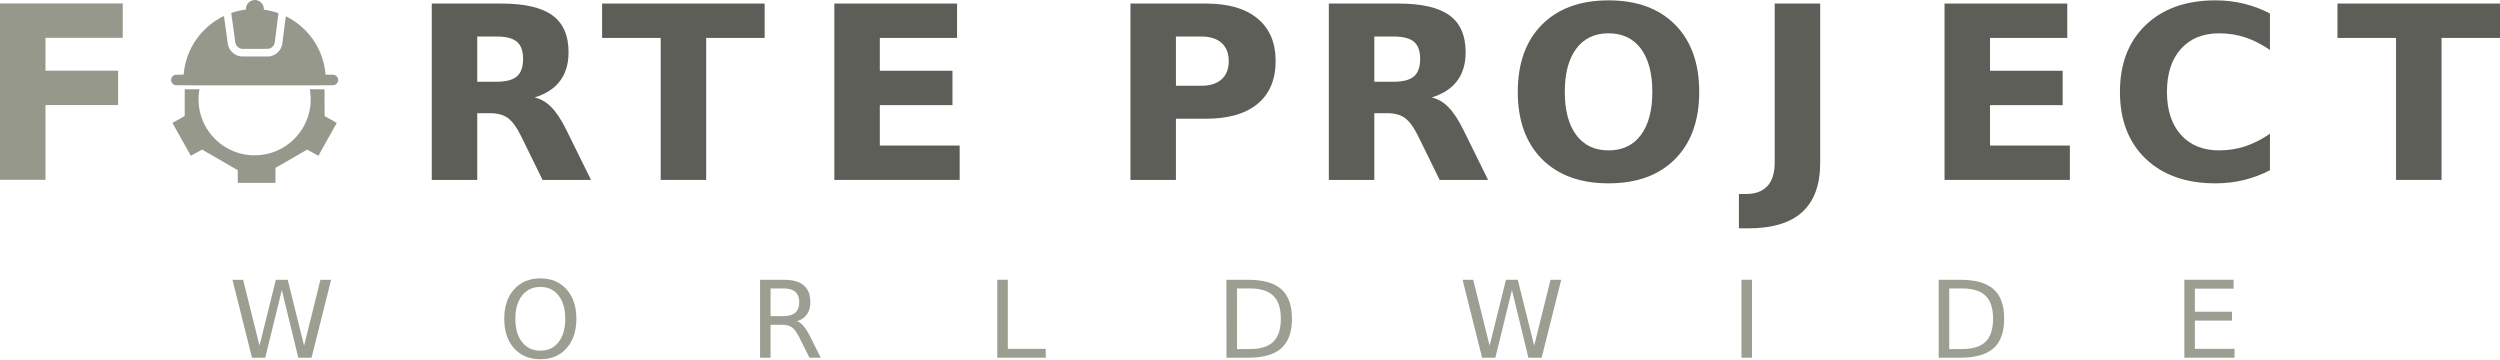
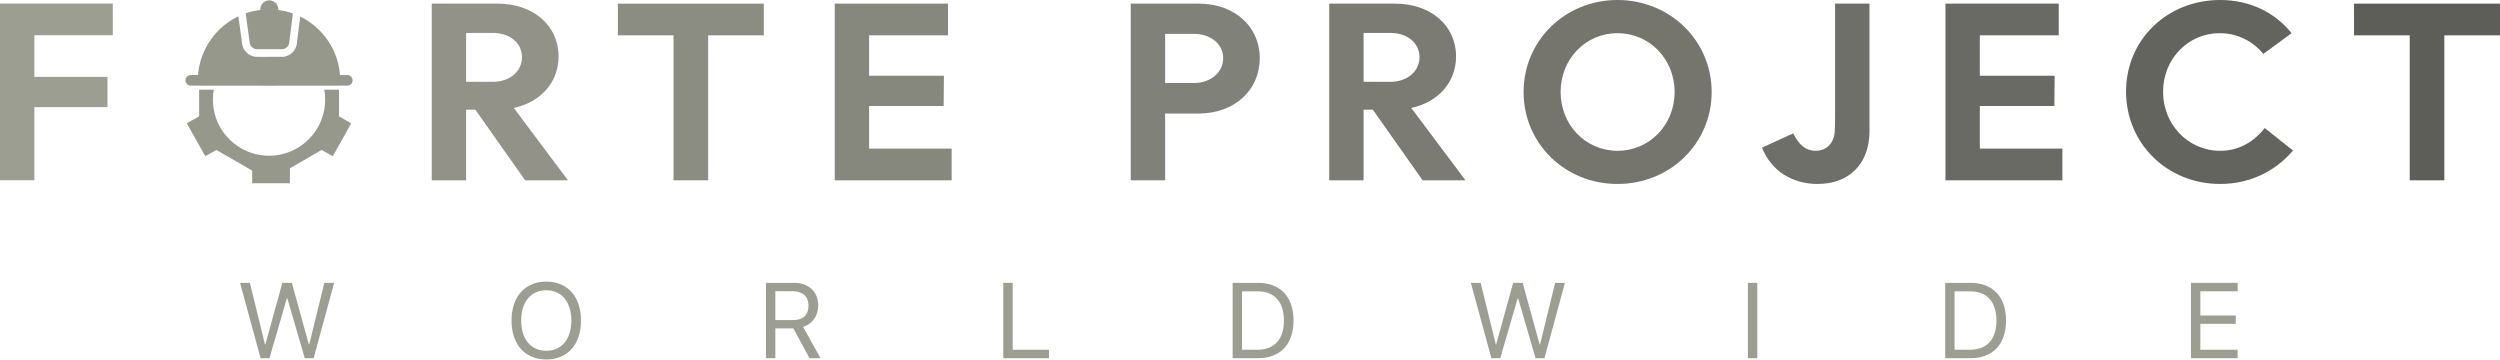
- <svg xmlns="http://www.w3.org/2000/svg" version="1.1" id="svg148" width="1028.292" height="147.754" viewBox="0 0 1028.292 147.754">
+ <svg xmlns="http://www.w3.org/2000/svg" version="1.1" id="svg148" width="592.176" height="85.144" viewBox="0 0 592.176 85.144">
  <defs id="defs152">
-     <clipPath clipPathUnits="userSpaceOnUse" id="clipPath304">
-       <path d="M 0,1080 H 1413.021 V 0 H 0 Z" id="path302" />
+     <clipPath clipPathUnits="userSpaceOnUse" id="clipPath258">
+       <path d="M 0,576 H 768 V 0 H 0 Z" id="path256" />
+     </clipPath>
+     <clipPath clipPathUnits="userSpaceOnUse" id="clipPath318">
+       <path d="M 0,576 H 768 V 0 H 0 Z" id="path316" />
    </clipPath>
  </defs>
-   <g id="g272" transform="matrix(1.333333,0,0,-1.333333,-422.4434,804.0878)">
-     <g id="g11652">
-       <g id="g6220">
-         <g aria-label="RTE PROJECT" transform="matrix(1,0,0,-1,443.1758,547.564)" id="text296" style="font-weight:600;font-size:74.632px;font-family:'Oceanwide QLt';-inkscape-font-specification:Oceanwide-Semibold;fill:#5e5e59">
-           <path id="path11734" d="M 6.851 -54.406 L 6.851 -0 L 20.881 -0 L 20.881 -20.589 L 24.854 -20.589 C 27.137 -20.589 28.958 -20.091 30.319 -19.095 C 31.704 -18.099 33.064 -16.24 34.4 -13.519 L 41.033 -0 L 55.974 -0 L 48.357 -15.452 C 46.802 -18.586 45.26 -20.917 43.729 -22.448 C 42.223 -24.003 40.51 -24.999 38.591 -25.436 C 42.089 -26.529 44.701 -28.23 46.426 -30.538 C 48.175 -32.846 49.05 -35.797 49.05 -39.393 C 49.05 -44.592 47.374 -48.395 44.021 -50.8 C 40.693 -53.205 35.445 -54.406 28.278 -54.406 L 6.851 -54.406 z M 20.881 -44.24 L 26.784 -44.24 C 29.724 -44.24 31.826 -43.705 33.089 -42.636 C 34.376 -41.567 35.02 -39.794 35.02 -37.316 C 35.02 -34.814 34.376 -33.016 33.089 -31.922 C 31.826 -30.829 29.724 -30.283 26.784 -30.283 L 20.881 -30.283 L 20.881 -44.24 z " />
-           <path id="path11731" d="M 59.397 -54.406 L 59.397 -43.802 L 77.474 -43.802 L 77.474 -0 L 91.502 -0 L 91.502 -43.802 L 109.542 -43.802 L 109.542 -54.406 L 59.397 -54.406 z " />
-           <path id="path11728" d="M 131.039 -54.406 L 131.039 -0 L 169.703 -0 L 169.703 -10.604 L 145.069 -10.604 L 145.069 -23.067 L 167.479 -23.067 L 167.479 -33.671 L 145.069 -33.671 L 145.069 -43.802 L 168.9 -43.802 L 168.9 -54.406 L 131.039 -54.406 z " />
-           <path id="path11725" d="M 222.388 -54.406 L 222.388 -0 L 236.418 -0 L 236.418 -18.876 L 245.674 -18.876 C 252.598 -18.876 257.906 -20.408 261.599 -23.469 C 265.316 -26.554 267.174 -30.95 267.174 -36.66 C 267.174 -42.344 265.316 -46.718 261.599 -49.779 C 257.906 -52.864 252.598 -54.406 245.674 -54.406 L 222.388 -54.406 z M 236.418 -44.24 L 244.18 -44.24 C 246.901 -44.24 249.001 -43.583 250.483 -42.271 C 251.965 -40.96 252.707 -39.089 252.707 -36.66 C 252.707 -34.23 251.965 -32.347 250.483 -31.011 C 249.001 -29.699 246.901 -29.044 244.18 -29.044 L 236.418 -29.044 L 236.418 -44.24 z " />
-           <path id="path11722" d="M 283.586 -54.406 L 283.586 -0 L 297.616 -0 L 297.616 -20.589 L 301.587 -20.589 C 303.871 -20.589 305.694 -20.091 307.054 -19.095 C 308.439 -18.099 309.799 -16.24 311.135 -13.519 L 317.768 -0 L 332.708 -0 L 325.092 -15.452 C 323.537 -18.586 321.995 -20.917 320.465 -22.448 C 318.959 -24.003 317.245 -24.999 315.326 -25.436 C 318.825 -26.529 321.437 -28.23 323.162 -30.538 C 324.911 -32.846 325.785 -35.797 325.785 -39.393 C 325.785 -44.592 324.109 -48.395 320.756 -50.8 C 317.428 -53.205 312.18 -54.406 305.014 -54.406 L 283.586 -54.406 z M 297.616 -44.24 L 303.52 -44.24 C 306.459 -44.24 308.559 -43.705 309.823 -42.636 C 311.11 -41.567 311.755 -39.794 311.755 -37.316 C 311.755 -34.814 311.11 -33.016 309.823 -31.922 C 308.559 -30.829 306.459 -30.283 303.52 -30.283 L 297.616 -30.283 L 297.616 -44.24 z " />
-           <path id="path11719" d="M 369.861 -55.391 C 361.139 -55.391 354.288 -52.888 349.308 -47.883 C 344.352 -42.879 341.874 -35.967 341.874 -27.148 C 341.874 -18.354 344.352 -11.455 349.308 -6.45 C 354.288 -1.446 361.139 1.057 369.861 1.057 C 378.607 1.057 385.458 -1.446 390.414 -6.45 C 395.37 -11.455 397.848 -18.354 397.848 -27.148 C 397.848 -35.967 395.37 -42.879 390.414 -47.883 C 385.458 -52.888 378.607 -55.391 369.861 -55.391 z M 369.861 -45.223 C 374.161 -45.223 377.489 -43.644 379.845 -40.486 C 382.202 -37.328 383.38 -32.882 383.38 -27.148 C 383.38 -21.439 382.202 -17.006 379.845 -13.848 C 377.489 -10.689 374.161 -9.11 369.861 -9.11 C 365.585 -9.11 362.268 -10.689 359.912 -13.848 C 357.555 -17.006 356.377 -21.439 356.377 -27.148 C 356.377 -32.882 357.555 -37.328 359.912 -40.486 C 362.268 -43.644 365.585 -45.223 369.861 -45.223 z " />
-           <path id="path11716" d="M 421.132 -54.406 L 421.132 -5.284 C 421.132 -2.126 420.379 0.267 418.873 1.895 C 417.391 3.523 415.192 4.337 412.277 4.337 L 410.09 4.337 L 410.09 14.941 L 412.933 14.941 C 420.391 14.941 425.955 13.265 429.624 9.912 C 433.316 6.56 435.162 1.494 435.162 -5.284 L 435.162 -54.406 L 421.132 -54.406 z " />
-           <path id="path11713" d="M 473.523 -54.406 L 473.523 -0 L 512.188 -0 L 512.188 -10.604 L 487.554 -10.604 L 487.554 -23.067 L 509.964 -23.067 L 509.964 -33.671 L 487.554 -33.671 L 487.554 -43.802 L 511.387 -43.802 L 511.387 -54.406 L 473.523 -54.406 z " />
-           <path id="path11710" d="M 557.113 -55.391 C 548.052 -55.391 540.873 -52.852 535.577 -47.775 C 530.281 -42.722 527.632 -35.846 527.632 -27.148 C 527.632 -18.475 530.281 -11.601 535.577 -6.523 C 540.873 -1.47 548.052 1.057 557.113 1.057 C 560.15 1.057 563.066 0.716 565.86 0.036 C 568.654 -0.644 571.337 -1.653 573.912 -2.989 L 573.912 -14.249 C 571.313 -12.475 568.75 -11.176 566.223 -10.35 C 563.697 -9.524 561.037 -9.11 558.243 -9.11 C 553.238 -9.11 549.303 -10.714 546.436 -13.921 C 543.569 -17.128 542.135 -21.536 542.135 -27.148 C 542.135 -32.785 543.569 -37.207 546.436 -40.414 C 549.303 -43.621 553.238 -45.223 558.243 -45.223 C 561.037 -45.223 563.697 -44.811 566.223 -43.985 C 568.75 -43.159 571.313 -41.859 573.912 -40.086 L 573.912 -51.346 C 571.337 -52.682 568.654 -53.691 565.86 -54.371 C 563.066 -55.051 560.15 -55.391 557.113 -55.391 z " />
-           <path id="path11739" d="M 594.732 -54.406 L 594.732 -43.802 L 612.807 -43.802 L 612.807 -0 L 626.837 -0 L 626.837 -43.802 L 644.875 -43.802 L 644.875 -54.406 L 594.732 -54.406 z " />
-         </g>
-         <g id="g6476">
-           <path d="M 0,0 C -0.075,0 -0.217,-0.015 -0.319,-0.028 -0.421,-0.042 -0.59,-0.076 -0.699,-0.103 -0.807,-0.13 -1.018,-0.21 -1.16,-0.285 -1.309,-0.353 -1.525,-0.483 -1.641,-0.569 -1.764,-0.666 -1.92,-0.808 -1.994,-0.889 -2.068,-0.97 -2.197,-1.141 -2.279,-1.262 -2.359,-1.384 -2.461,-1.575 -2.516,-1.696 -2.563,-1.811 -2.631,-2.002 -2.658,-2.123 -2.686,-2.237 -2.713,-2.469 -2.727,-2.638 L -2.74,-2.949 -2.794,-2.963 c -0.034,-0.007 -0.23,-0.035 -0.44,-0.068 -0.211,-0.028 -0.577,-0.089 -0.815,-0.137 -0.243,-0.04 -0.568,-0.107 -0.731,-0.142 -0.156,-0.033 -0.523,-0.128 -0.814,-0.196 -0.285,-0.075 -0.746,-0.203 -1.01,-0.291 -0.271,-0.083 -0.529,-0.164 -0.57,-0.183 -0.041,-0.014 -0.067,-0.042 -0.067,-0.061 0,-0.021 0.264,-1.959 0.59,-4.313 0.332,-2.345 0.61,-4.393 0.624,-4.549 0.013,-0.163 0.053,-0.373 0.093,-0.502 0.036,-0.121 0.11,-0.305 0.17,-0.413 0.055,-0.102 0.157,-0.259 0.217,-0.345 0.068,-0.082 0.191,-0.212 0.272,-0.287 0.082,-0.072 0.197,-0.175 0.264,-0.215 0.062,-0.048 0.21,-0.13 0.332,-0.184 0.122,-0.061 0.312,-0.135 0.427,-0.163 l 0.211,-0.06 3.959,-0.007 c 2.732,-0.008 4.034,0 4.211,0.02 0.135,0.014 0.346,0.061 0.475,0.103 0.121,0.039 0.284,0.107 0.359,0.147 0.066,0.042 0.195,0.123 0.284,0.184 0.088,0.061 0.217,0.175 0.292,0.257 0.074,0.075 0.183,0.198 0.236,0.273 0.055,0.068 0.137,0.202 0.184,0.298 0.047,0.094 0.115,0.278 0.156,0.392 0.047,0.15 0.081,0.332 0.094,0.555 0.021,0.184 0.271,2.226 0.57,4.545 0.299,2.312 0.535,4.216 0.53,4.229 -0.008,0.021 -0.239,0.103 -0.523,0.196 -0.278,0.089 -0.665,0.205 -0.854,0.259 -0.184,0.054 -0.556,0.15 -0.814,0.21 -0.264,0.061 -0.691,0.157 -0.949,0.203 -0.265,0.054 -0.651,0.122 -0.86,0.149 -0.211,0.035 -0.408,0.061 -0.435,0.068 L 2.813,-2.977 2.799,-2.679 C 2.793,-2.515 2.766,-2.3 2.745,-2.198 2.725,-2.095 2.684,-1.946 2.65,-1.866 2.623,-1.785 2.549,-1.608 2.48,-1.479 2.413,-1.351 2.277,-1.146 2.183,-1.025 2.081,-0.903 1.898,-0.719 1.775,-0.625 1.641,-0.516 1.443,-0.387 1.268,-0.299 1.104,-0.217 0.888,-0.13 0.779,-0.103 0.67,-0.076 0.48,-0.042 0.352,-0.021 0.23,-0.008 0.074,0 0,0 m -9.492,-4.964 c -0.007,0.027 -0.176,-0.047 -0.502,-0.21 -0.264,-0.136 -0.685,-0.367 -0.936,-0.509 -0.244,-0.142 -0.65,-0.385 -0.894,-0.542 -0.251,-0.156 -0.664,-0.441 -0.93,-0.624 -0.257,-0.183 -0.609,-0.446 -0.786,-0.583 -0.177,-0.143 -0.42,-0.339 -0.556,-0.446 -0.129,-0.109 -0.386,-0.341 -0.576,-0.502 -0.189,-0.17 -0.59,-0.55 -0.889,-0.849 -0.297,-0.298 -0.677,-0.697 -0.839,-0.887 -0.17,-0.183 -0.394,-0.448 -0.502,-0.576 -0.116,-0.13 -0.313,-0.38 -0.448,-0.557 -0.136,-0.175 -0.4,-0.527 -0.589,-0.786 -0.184,-0.264 -0.469,-0.679 -0.624,-0.929 -0.157,-0.244 -0.4,-0.651 -0.542,-0.896 -0.143,-0.25 -0.368,-0.662 -0.502,-0.921 -0.129,-0.264 -0.327,-0.665 -0.428,-0.889 -0.102,-0.228 -0.291,-0.669 -0.413,-0.975 -0.122,-0.312 -0.292,-0.76 -0.373,-1.004 -0.081,-0.237 -0.21,-0.65 -0.292,-0.921 -0.074,-0.265 -0.19,-0.685 -0.25,-0.923 -0.055,-0.236 -0.15,-0.665 -0.211,-0.95 -0.054,-0.285 -0.129,-0.704 -0.169,-0.942 -0.034,-0.236 -0.089,-0.67 -0.122,-0.976 -0.028,-0.298 -0.061,-0.576 -0.069,-0.611 l -0.005,-0.053 h -1.174 c -0.684,0 -1.234,-0.015 -1.335,-0.033 -0.095,-0.015 -0.251,-0.063 -0.353,-0.103 -0.101,-0.04 -0.264,-0.135 -0.366,-0.21 -0.095,-0.074 -0.23,-0.21 -0.298,-0.298 -0.068,-0.088 -0.163,-0.238 -0.204,-0.331 -0.04,-0.096 -0.095,-0.266 -0.115,-0.381 -0.027,-0.142 -0.034,-0.285 -0.027,-0.408 0.006,-0.101 0.047,-0.277 0.081,-0.392 0.041,-0.116 0.115,-0.278 0.176,-0.373 0.054,-0.089 0.183,-0.231 0.279,-0.324 0.115,-0.11 0.25,-0.199 0.392,-0.266 0.129,-0.061 0.299,-0.122 0.428,-0.142 0.176,-0.033 3.735,-0.041 24.414,-0.041 20.278,0 24.237,0.008 24.4,0.041 0.109,0.02 0.258,0.06 0.339,0.088 0.075,0.033 0.203,0.096 0.279,0.149 0.074,0.048 0.196,0.149 0.277,0.232 0.074,0.074 0.183,0.216 0.237,0.31 0.062,0.095 0.129,0.258 0.163,0.366 0.055,0.163 0.061,0.258 0.061,0.49 0,0.243 -0.014,0.324 -0.068,0.487 -0.041,0.101 -0.108,0.257 -0.156,0.339 -0.054,0.081 -0.163,0.217 -0.251,0.305 -0.088,0.089 -0.236,0.21 -0.325,0.264 -0.095,0.055 -0.251,0.123 -0.346,0.156 l -0.169,0.054 -1.275,0.014 -1.274,0.007 -0.007,0.061 c -0.007,0.027 -0.033,0.258 -0.061,0.501 -0.02,0.252 -0.068,0.651 -0.109,0.896 -0.033,0.25 -0.102,0.671 -0.155,0.935 -0.048,0.271 -0.164,0.78 -0.245,1.125 -0.088,0.347 -0.223,0.849 -0.305,1.112 -0.074,0.259 -0.197,0.63 -0.264,0.829 -0.068,0.195 -0.225,0.609 -0.346,0.921 -0.129,0.312 -0.339,0.814 -0.474,1.112 -0.136,0.297 -0.366,0.752 -0.502,1.011 -0.136,0.256 -0.353,0.644 -0.475,0.854 -0.129,0.217 -0.346,0.575 -0.495,0.807 -0.149,0.229 -0.399,0.595 -0.556,0.812 -0.156,0.224 -0.42,0.584 -0.589,0.8 -0.17,0.217 -0.455,0.562 -0.631,0.774 -0.183,0.203 -0.494,0.555 -0.705,0.779 -0.21,0.217 -0.529,0.549 -0.711,0.725 -0.191,0.176 -0.502,0.475 -0.705,0.651 -0.198,0.176 -0.537,0.461 -0.754,0.638 -0.217,0.175 -0.563,0.447 -0.773,0.597 -0.21,0.156 -0.535,0.393 -0.725,0.515 -0.19,0.128 -0.502,0.339 -0.698,0.461 -0.197,0.122 -0.529,0.318 -0.74,0.44 -0.209,0.122 -0.576,0.32 -0.812,0.441 L 9.586,-5.004 9.572,-5.092 C 9.566,-5.14 9.342,-6.889 9.07,-8.977 8.807,-11.064 8.576,-12.929 8.556,-13.12 8.542,-13.31 8.502,-13.575 8.475,-13.703 8.447,-13.832 8.387,-14.048 8.346,-14.191 8.298,-14.327 8.196,-14.578 8.121,-14.739 8.04,-14.903 7.912,-15.14 7.83,-15.262 7.748,-15.39 7.613,-15.581 7.531,-15.682 7.45,-15.784 7.295,-15.955 7.186,-16.062 7.07,-16.178 6.881,-16.339 6.759,-16.435 6.637,-16.531 6.434,-16.672 6.312,-16.748 6.189,-16.822 5.992,-16.93 5.871,-16.983 5.756,-17.046 5.531,-17.132 5.389,-17.182 5.24,-17.235 4.976,-17.31 4.799,-17.35 L 4.48,-17.417 0.23,-17.424 c -3.763,-0.014 -4.279,-0.008 -4.536,0.033 -0.163,0.02 -0.399,0.068 -0.542,0.101 -0.136,0.034 -0.345,0.095 -0.461,0.143 -0.123,0.041 -0.326,0.136 -0.461,0.204 -0.142,0.067 -0.345,0.182 -0.468,0.263 -0.121,0.075 -0.278,0.192 -0.36,0.252 -0.074,0.054 -0.25,0.223 -0.392,0.359 -0.143,0.142 -0.346,0.373 -0.455,0.515 -0.108,0.136 -0.244,0.339 -0.305,0.449 -0.061,0.101 -0.156,0.284 -0.21,0.399 -0.054,0.114 -0.136,0.319 -0.177,0.44 -0.047,0.121 -0.115,0.36 -0.148,0.53 -0.041,0.161 -0.082,0.453 -0.096,0.643 -0.014,0.19 -0.264,2.089 -0.562,4.217 -0.298,2.136 -0.542,3.899 -0.549,3.912 M -19.33,-27.54 h -2.272 v -8.224 l -0.067,-0.054 c -0.04,-0.028 -0.894,-0.509 -1.905,-1.072 l -1.823,-1.024 0.047,-0.081 c 0.027,-0.047 1.309,-2.325 2.84,-5.071 1.533,-2.739 2.793,-4.99 2.801,-4.99 0,-0.007 0.752,0.408 1.66,0.916 0.916,0.509 1.689,0.943 1.723,0.962 l 0.055,0.042 1.68,-0.971 c 0.929,-0.535 3.41,-1.974 5.519,-3.186 l 3.831,-2.21 v -3.899 H 6.393 v 4.61 l 3.396,1.959 c 1.871,1.079 4.068,2.354 4.896,2.829 l 1.498,0.86 1.715,-0.963 c 0.95,-0.523 1.722,-0.956 1.729,-0.949 0,0 1.274,2.279 2.834,5.057 1.553,2.78 2.827,5.058 2.834,5.072 0,0.013 -0.841,0.494 -1.871,1.071 l -1.871,1.051 -0.014,4.13 -0.014,4.122 -4.556,0.013 0.013,-0.062 c 0.014,-0.026 0.041,-0.203 0.069,-0.385 0.027,-0.184 0.074,-0.543 0.108,-0.807 0.027,-0.259 0.062,-0.705 0.081,-0.99 0.021,-0.305 0.021,-0.788 0.014,-1.187 -0.007,-0.366 -0.033,-0.875 -0.055,-1.119 -0.019,-0.25 -0.067,-0.63 -0.094,-0.854 -0.027,-0.217 -0.082,-0.562 -0.123,-0.766 -0.033,-0.196 -0.107,-0.543 -0.156,-0.767 -0.054,-0.222 -0.148,-0.595 -0.209,-0.819 -0.061,-0.224 -0.177,-0.59 -0.252,-0.821 -0.074,-0.223 -0.203,-0.569 -0.284,-0.773 -0.075,-0.202 -0.21,-0.522 -0.292,-0.699 -0.074,-0.182 -0.236,-0.52 -0.351,-0.751 -0.116,-0.238 -0.313,-0.604 -0.435,-0.821 -0.129,-0.217 -0.312,-0.528 -0.413,-0.684 -0.102,-0.163 -0.265,-0.408 -0.36,-0.543 -0.095,-0.135 -0.278,-0.392 -0.407,-0.57 -0.129,-0.17 -0.339,-0.44 -0.461,-0.589 -0.122,-0.157 -0.366,-0.434 -0.536,-0.624 -0.169,-0.184 -0.514,-0.55 -0.779,-0.8 -0.258,-0.258 -0.596,-0.576 -0.752,-0.712 -0.163,-0.135 -0.428,-0.352 -0.598,-0.487 -0.176,-0.138 -0.487,-0.381 -0.705,-0.53 -0.217,-0.156 -0.549,-0.38 -0.738,-0.502 -0.19,-0.123 -0.516,-0.319 -0.726,-0.434 -0.203,-0.122 -0.616,-0.34 -0.915,-0.489 -0.304,-0.147 -0.691,-0.331 -0.868,-0.406 -0.183,-0.074 -0.528,-0.21 -0.779,-0.305 -0.251,-0.094 -0.638,-0.224 -0.855,-0.292 -0.216,-0.068 -0.596,-0.175 -0.84,-0.236 -0.244,-0.067 -0.658,-0.157 -0.909,-0.21 -0.258,-0.048 -0.631,-0.116 -0.834,-0.142 -0.204,-0.035 -0.542,-0.075 -0.753,-0.096 -0.21,-0.02 -0.576,-0.053 -0.813,-0.068 -0.243,-0.013 -0.691,-0.027 -1.003,-0.027 -0.313,0 -0.76,0.014 -0.99,0.027 -0.231,0.015 -0.604,0.041 -0.821,0.068 -0.216,0.021 -0.589,0.068 -0.827,0.108 -0.237,0.035 -0.583,0.096 -0.766,0.13 -0.183,0.033 -0.501,0.108 -0.711,0.155 -0.211,0.055 -0.523,0.137 -0.699,0.19 -0.176,0.048 -0.481,0.143 -0.678,0.21 -0.196,0.068 -0.529,0.183 -0.738,0.265 -0.211,0.081 -0.549,0.223 -0.753,0.312 -0.205,0.095 -0.57,0.264 -0.807,0.387 -0.237,0.114 -0.597,0.311 -0.8,0.427 -0.203,0.114 -0.536,0.318 -0.732,0.441 -0.203,0.128 -0.509,0.338 -0.686,0.467 -0.176,0.121 -0.467,0.338 -0.637,0.469 -0.169,0.134 -0.46,0.371 -0.644,0.526 -0.183,0.164 -0.549,0.496 -0.807,0.754 -0.258,0.25 -0.617,0.623 -0.8,0.826 -0.182,0.205 -0.46,0.537 -0.629,0.74 -0.163,0.202 -0.421,0.55 -0.577,0.767 -0.156,0.217 -0.38,0.548 -0.502,0.737 -0.115,0.191 -0.318,0.523 -0.441,0.74 -0.121,0.217 -0.318,0.583 -0.44,0.821 -0.116,0.231 -0.279,0.576 -0.36,0.758 -0.081,0.191 -0.217,0.508 -0.292,0.707 -0.074,0.189 -0.195,0.527 -0.27,0.744 -0.075,0.224 -0.169,0.523 -0.21,0.679 -0.048,0.149 -0.123,0.44 -0.177,0.644 -0.048,0.203 -0.122,0.515 -0.155,0.697 -0.041,0.177 -0.102,0.502 -0.137,0.719 -0.033,0.217 -0.088,0.611 -0.115,0.874 -0.027,0.267 -0.068,0.726 -0.08,1.032 -0.022,0.326 -0.028,0.835 -0.022,1.213 0.014,0.366 0.034,0.86 0.062,1.099 0.02,0.237 0.053,0.522 0.067,0.63 0.014,0.109 0.048,0.359 0.082,0.557 0.028,0.196 0.055,0.378 0.061,0.399 l 0.013,0.048 z" style="fill:#97988c;fill-opacity:1;fill-rule:nonzero;stroke:none" id="path308" transform="translate(395.4209,603.0659)" />
-           <path id="path10979" style="font-weight:600;font-size:74.632px;font-family:'Oceanwide QLt';-inkscape-font-specification:Oceanwide-Semibold;fill:#97988c" d="M 6.851 -54.407 L 6.851 1.693512e-05 L 20.881 1.693512e-05 L 20.881 -23.067 L 43.292 -23.067 L 43.292 -33.672 L 20.881 -33.672 L 20.881 -43.802 L 44.713 -43.802 L 44.713 -54.407 L 6.851 -54.407 z " transform="matrix(1,0,0,-1,309.9814,547.5952)" />
-         </g>
-       </g>
-       <g aria-label="WORLDWIDE" transform="matrix(1,0,0,-1,387.4521,492.7173)" id="text318" style="font-size:32.977px;font-family:'SF Pro Display';-inkscape-font-specification:SFProDisplay-Regular;fill:#9d9e92">
-         <path d="M 1.095,-24.04 H 4.38 L 9.436,-3.72 14.476,-24.04 h 3.655 l 5.056,20.321 5.04,-20.321 h 3.301 L 25.489,0 H 21.399 L 16.327,-20.868 11.207,0 H 7.117 Z" id="path6791" />
-         <path d="m 96.076,-21.834 q -3.542,0 -5.636,2.641 -2.077,2.641 -2.077,7.198 0,4.541 2.077,7.181 2.093,2.641 5.636,2.641 3.542,0 5.603,-2.641 2.077,-2.641 2.077,-7.181 0,-4.557 -2.077,-7.198 -2.061,-2.641 -5.603,-2.641 z m 0,-2.641 q 5.056,0 8.083,3.398 3.027,3.381 3.027,9.082 0,5.684 -3.027,9.082 -3.027,3.381 -8.083,3.381 -5.072,0 -8.115,-3.381 -3.027,-3.381 -3.027,-9.082 0,-5.7 3.027,-9.082 3.043,-3.398 8.115,-3.398 z" id="path6793" />
-         <path d="m 175.247,-11.271 q 1.047,0.354 2.029,1.514 0.998,1.159 1.997,3.188 L 182.573,0 h -3.494 l -3.075,-6.167 q -1.192,-2.415 -2.319,-3.204 -1.111,-0.789 -3.043,-0.789 H 167.099 V 0 h -3.253 v -24.04 h 7.342 q 4.122,0 6.151,1.723 2.029,1.723 2.029,5.201 0,2.27 -1.063,3.768 -1.047,1.497 -3.059,2.077 z m -8.148,-10.096 v 8.534 h 4.09 q 2.351,0 3.542,-1.079 1.208,-1.095 1.208,-3.204 0,-2.109 -1.208,-3.172 -1.192,-1.079 -3.542,-1.079 z" id="path6795" />
-         <path d="m 237.022,-24.04 h 3.253 v 21.303 h 11.706 V 0 h -14.959 z" id="path6797" />
-         <path d="m 310.977,-21.367 v 18.694 h 3.929 q 4.976,0 7.278,-2.254 2.319,-2.254 2.319,-7.117 0,-4.831 -2.319,-7.069 -2.303,-2.254 -7.278,-2.254 z m -3.253,-2.673 h 6.682 q 6.988,0 10.257,2.914 3.269,2.898 3.269,9.082 0,6.215 -3.285,9.13 Q 321.363,0 314.407,0 h -6.682 z" id="path6799" />
-         <path d="m 380.566,-24.04 h 3.285 l 5.056,20.321 5.04,-20.321 h 3.655 l 5.056,20.321 5.04,-20.321 h 3.301 L 404.96,0 h -4.09 L 395.798,-20.868 390.678,0 h -4.09 z" id="path6801" />
-         <path d="m 466.6,-24.04 h 3.253 V 0 h -3.253 z" id="path6803" />
-         <path d="m 530.695,-21.367 v 18.694 h 3.929 q 4.976,0 7.278,-2.254 2.319,-2.254 2.319,-7.117 0,-4.831 -2.319,-7.069 -2.303,-2.254 -7.278,-2.254 z m -3.253,-2.673 h 6.682 q 6.988,0 10.257,2.914 3.269,2.898 3.269,9.082 0,6.215 -3.285,9.13 Q 541.081,0 534.125,0 h -6.682 z" id="path6805" />
-         <path d="m 603.223,-24.04 h 15.2 v 2.737 H 606.476 v 7.117 h 11.448 v 2.737 H 606.476 v 8.711 h 12.237 V 0 H 603.223 Z" id="path6807" />
-       </g>
+   <g id="g156" transform="matrix(1.333333,0,0,-1.333333,-216.5488,425.9257)">
+     <g id="g254" clip-path="url(#clipPath258)">
+       <path d="M 0,0 H 20.038 V -5.633 H 6.106 v -7.396 h 12.986 v -5.375 H 6.106 V -31.39 H 0 Z" style="fill:#9d9e92;fill-opacity:1;fill-rule:nonzero;stroke:none" id="path306" transform="translate(162.4116,318.8164)" />
+       <path d="m 0,0 c -0.042,0 -0.125,-0.008 -0.183,-0.016 -0.059,-0.008 -0.156,-0.027 -0.219,-0.043 -0.062,-0.016 -0.183,-0.062 -0.266,-0.105 -0.085,-0.039 -0.21,-0.114 -0.277,-0.164 -0.07,-0.055 -0.16,-0.137 -0.203,-0.184 -0.043,-0.047 -0.117,-0.145 -0.164,-0.215 -0.047,-0.07 -0.106,-0.18 -0.137,-0.25 -0.027,-0.066 -0.066,-0.176 -0.082,-0.246 -0.015,-0.066 -0.031,-0.199 -0.039,-0.297 l -0.008,-0.179 -0.031,-0.008 c -0.019,-0.004 -0.133,-0.02 -0.254,-0.039 -0.121,-0.016 -0.332,-0.051 -0.469,-0.079 -0.14,-0.023 -0.328,-0.062 -0.421,-0.082 -0.09,-0.019 -0.301,-0.074 -0.469,-0.113 -0.164,-0.043 -0.43,-0.117 -0.582,-0.168 -0.156,-0.047 -0.305,-0.094 -0.328,-0.105 -0.024,-0.008 -0.039,-0.024 -0.039,-0.035 0,-0.012 0.152,-1.129 0.339,-2.485 0.192,-1.351 0.352,-2.531 0.36,-2.621 0.008,-0.094 0.031,-0.215 0.054,-0.289 0.02,-0.07 0.063,-0.176 0.098,-0.238 0.031,-0.059 0.09,-0.149 0.125,-0.199 0.039,-0.047 0.11,-0.122 0.156,-0.165 0.047,-0.042 0.114,-0.101 0.153,-0.124 0.035,-0.028 0.121,-0.075 0.191,-0.106 0.07,-0.035 0.18,-0.078 0.246,-0.094 l 0.121,-0.035 2.282,-0.004 c 1.574,-0.004 2.324,0 2.425,0.012 0.079,0.008 0.2,0.035 0.274,0.059 0.07,0.023 0.164,0.062 0.207,0.085 0.039,0.024 0.113,0.071 0.164,0.106 0.051,0.035 0.125,0.101 0.168,0.148 0.043,0.043 0.105,0.114 0.137,0.157 0.031,0.039 0.078,0.117 0.105,0.172 0.027,0.054 0.066,0.16 0.09,0.226 0.027,0.086 0.047,0.191 0.055,0.32 0.011,0.106 0.156,1.282 0.328,2.618 0.172,1.332 0.308,2.429 0.304,2.437 -0.003,0.012 -0.136,0.059 -0.3,0.113 C 3.75,-2.184 3.528,-2.117 3.418,-2.086 3.313,-2.055 3.098,-2 2.95,-1.965 2.797,-1.93 2.551,-1.875 2.403,-1.848 2.25,-1.817 2.028,-1.778 1.907,-1.762 1.786,-1.742 1.672,-1.727 1.657,-1.723 L 1.622,-1.715 1.614,-1.543 C 1.61,-1.449 1.594,-1.325 1.582,-1.266 1.571,-1.207 1.547,-1.121 1.528,-1.075 1.512,-1.028 1.469,-0.926 1.43,-0.852 1.391,-0.778 1.313,-0.66 1.258,-0.59 1.2,-0.52 1.094,-0.414 1.024,-0.36 0.946,-0.297 0.832,-0.223 0.731,-0.172 0.637,-0.125 0.512,-0.075 0.45,-0.059 0.387,-0.043 0.278,-0.024 0.204,-0.012 0.133,-0.004 0.043,0 0,0 M -5.468,-2.86 C -5.472,-2.844 -5.57,-2.887 -5.757,-2.981 -5.91,-3.059 -6.152,-3.192 -6.296,-3.274 -6.437,-3.356 -6.671,-3.496 -6.812,-3.586 -6.957,-3.676 -7.195,-3.84 -7.347,-3.946 -7.496,-4.051 -7.699,-4.203 -7.8,-4.282 -7.902,-4.364 -8.042,-4.477 -8.121,-4.539 -8.195,-4.602 -8.343,-4.735 -8.453,-4.828 -8.562,-4.926 -8.792,-5.145 -8.964,-5.317 -9.136,-5.489 -9.355,-5.719 -9.449,-5.828 -9.546,-5.934 -9.675,-6.086 -9.738,-6.16 c -0.066,-0.075 -0.18,-0.219 -0.258,-0.321 -0.078,-0.101 -0.23,-0.304 -0.339,-0.453 -0.106,-0.152 -0.27,-0.391 -0.36,-0.535 -0.09,-0.141 -0.23,-0.375 -0.312,-0.516 -0.082,-0.144 -0.211,-0.382 -0.289,-0.531 -0.075,-0.152 -0.188,-0.383 -0.246,-0.512 -0.059,-0.132 -0.168,-0.386 -0.239,-0.562 -0.07,-0.18 -0.168,-0.438 -0.215,-0.578 -0.046,-0.137 -0.121,-0.375 -0.168,-0.531 -0.043,-0.153 -0.109,-0.395 -0.144,-0.532 -0.031,-0.136 -0.086,-0.383 -0.121,-0.547 -0.031,-0.164 -0.074,-0.406 -0.098,-0.543 -0.019,-0.136 -0.051,-0.386 -0.07,-0.562 -0.016,-0.172 -0.035,-0.332 -0.039,-0.352 l -0.004,-0.031 h -0.676 c -0.394,0 -0.711,-0.008 -0.769,-0.019 -0.055,-0.008 -0.145,-0.036 -0.204,-0.059 -0.058,-0.023 -0.152,-0.078 -0.211,-0.121 -0.054,-0.043 -0.132,-0.121 -0.171,-0.172 -0.039,-0.051 -0.094,-0.137 -0.118,-0.191 -0.023,-0.055 -0.054,-0.153 -0.066,-0.219 -0.016,-0.082 -0.02,-0.164 -0.016,-0.235 0.004,-0.058 0.028,-0.16 0.047,-0.226 0.024,-0.067 0.067,-0.16 0.102,-0.215 0.031,-0.051 0.105,-0.133 0.16,-0.187 0.066,-0.063 0.144,-0.114 0.227,-0.153 0.074,-0.035 0.171,-0.07 0.246,-0.082 0.101,-0.019 2.152,-0.023 14.066,-0.023 11.684,0 13.965,0.004 14.059,0.023 0.062,0.012 0.148,0.035 0.195,0.051 0.043,0.019 0.117,0.055 0.16,0.086 0.043,0.027 0.113,0.086 0.16,0.133 0.043,0.043 0.106,0.125 0.137,0.179 0.035,0.055 0.074,0.149 0.094,0.211 0.031,0.094 0.035,0.149 0.035,0.282 0,0.14 -0.008,0.187 -0.039,0.281 -0.024,0.058 -0.063,0.148 -0.09,0.195 -0.031,0.047 -0.094,0.125 -0.145,0.176 -0.05,0.051 -0.136,0.121 -0.187,0.152 -0.055,0.032 -0.145,0.071 -0.199,0.09 l -0.098,0.031 -0.734,0.008 -0.735,0.004 -0.004,0.035 c -0.004,0.016 -0.019,0.149 -0.035,0.289 -0.011,0.145 -0.039,0.375 -0.062,0.516 -0.02,0.144 -0.059,0.387 -0.09,0.539 -0.027,0.156 -0.094,0.449 -0.141,0.648 -0.05,0.2 -0.129,0.489 -0.176,0.641 -0.042,0.149 -0.113,0.363 -0.152,0.477 -0.039,0.113 -0.129,0.351 -0.199,0.531 -0.074,0.18 -0.195,0.469 -0.273,0.641 -0.079,0.171 -0.211,0.433 -0.29,0.582 -0.078,0.148 -0.203,0.371 -0.273,0.492 -0.074,0.125 -0.199,0.332 -0.285,0.465 -0.086,0.132 -0.231,0.343 -0.32,0.468 -0.09,0.129 -0.243,0.336 -0.34,0.461 C 9.852,-6.356 9.688,-6.157 9.586,-6.035 9.481,-5.918 9.301,-5.715 9.18,-5.586 9.059,-5.461 8.875,-5.27 8.77,-5.168 8.661,-5.067 8.481,-4.895 8.364,-4.793 8.25,-4.692 8.055,-4.528 7.93,-4.426 7.805,-4.325 7.606,-4.168 7.485,-4.082 7.364,-3.992 7.176,-3.856 7.067,-3.785 6.958,-3.711 6.778,-3.59 6.665,-3.52 6.551,-3.449 6.36,-3.336 6.239,-3.266 6.118,-3.196 5.907,-3.082 5.77,-3.012 L 5.524,-2.883 5.516,-2.934 C 5.512,-2.961 5.383,-3.969 5.227,-5.172 5.075,-6.375 4.942,-7.449 4.93,-7.559 4.922,-7.668 4.899,-7.821 4.883,-7.895 4.868,-7.969 4.832,-8.094 4.809,-8.176 4.782,-8.254 4.723,-8.399 4.68,-8.492 4.633,-8.586 4.559,-8.723 4.512,-8.793 4.465,-8.867 4.387,-8.977 4.34,-9.035 4.293,-9.094 4.204,-9.192 4.141,-9.254 4.075,-9.321 3.965,-9.414 3.895,-9.469 3.825,-9.524 3.708,-9.606 3.637,-9.649 3.567,-9.692 3.454,-9.754 3.383,-9.785 3.317,-9.821 3.188,-9.871 3.106,-9.899 3.02,-9.93 2.868,-9.973 2.766,-9.996 l -0.184,-0.039 -2.449,-0.004 c -2.168,-0.008 -2.465,-0.004 -2.613,0.019 -0.094,0.012 -0.23,0.039 -0.312,0.059 -0.079,0.019 -0.2,0.054 -0.266,0.082 -0.07,0.023 -0.188,0.078 -0.266,0.117 -0.082,0.039 -0.199,0.105 -0.269,0.152 -0.071,0.043 -0.16,0.11 -0.207,0.145 -0.043,0.031 -0.145,0.129 -0.227,0.207 -0.082,0.082 -0.199,0.215 -0.262,0.297 -0.062,0.078 -0.14,0.195 -0.175,0.258 -0.036,0.058 -0.09,0.164 -0.121,0.23 -0.032,0.066 -0.079,0.184 -0.102,0.254 -0.027,0.07 -0.066,0.207 -0.086,0.305 -0.023,0.093 -0.047,0.261 -0.055,0.371 -0.007,0.109 -0.152,1.203 -0.324,2.429 -0.172,1.231 -0.312,2.247 -0.316,2.254 m -5.668,-13.007 h -1.309 v -4.739 l -0.039,-0.031 c -0.023,-0.016 -0.516,-0.293 -1.098,-0.617 l -1.05,-0.59 0.027,-0.047 c 0.016,-0.027 0.754,-1.34 1.637,-2.922 0.883,-1.578 1.609,-2.875 1.613,-2.875 0,-0.004 0.434,0.235 0.957,0.528 0.527,0.293 0.973,0.543 0.992,0.554 l 0.031,0.024 0.969,-0.559 c 0.535,-0.308 1.965,-1.137 3.18,-1.836 l 2.207,-1.273 v -2.247 h 6.703 v 2.657 l 1.957,1.129 c 1.078,0.621 2.344,1.355 2.82,1.629 l 0.864,0.496 0.988,-0.555 c 0.547,-0.301 0.992,-0.551 0.996,-0.547 0,0 0.734,1.313 1.633,2.914 0.894,1.602 1.629,2.914 1.633,2.922 0,0.008 -0.485,0.285 -1.078,0.617 l -1.079,0.606 -0.007,2.379 -0.008,2.375 -2.625,0.008 0.008,-0.036 c 0.007,-0.015 0.023,-0.117 0.039,-0.222 0.015,-0.106 0.043,-0.313 0.062,-0.465 0.016,-0.149 0.035,-0.406 0.047,-0.57 0.012,-0.176 0.012,-0.454 0.008,-0.684 -0.004,-0.211 -0.02,-0.504 -0.031,-0.645 -0.012,-0.144 -0.039,-0.363 -0.055,-0.492 -0.016,-0.125 -0.047,-0.324 -0.07,-0.441 -0.02,-0.113 -0.063,-0.313 -0.09,-0.442 -0.031,-0.128 -0.086,-0.343 -0.121,-0.472 -0.035,-0.129 -0.102,-0.34 -0.145,-0.473 -0.043,-0.129 -0.117,-0.328 -0.164,-0.445 -0.043,-0.117 -0.121,-0.301 -0.168,-0.403 -0.043,-0.105 -0.137,-0.3 -0.203,-0.433 -0.066,-0.137 -0.18,-0.348 -0.25,-0.473 -0.074,-0.125 -0.18,-0.304 -0.238,-0.394 C 8.348,-23.051 8.254,-23.192 8.2,-23.27 8.145,-23.348 8.04,-23.496 7.965,-23.598 7.891,-23.696 7.77,-23.852 7.7,-23.938 c -0.071,-0.09 -0.211,-0.25 -0.309,-0.359 -0.098,-0.106 -0.297,-0.317 -0.449,-0.461 -0.149,-0.149 -0.344,-0.332 -0.434,-0.41 -0.093,-0.078 -0.246,-0.203 -0.343,-0.281 -0.102,-0.079 -0.282,-0.219 -0.407,-0.305 -0.125,-0.09 -0.316,-0.219 -0.426,-0.289 -0.109,-0.071 -0.296,-0.184 -0.417,-0.25 -0.118,-0.071 -0.356,-0.196 -0.528,-0.282 -0.176,-0.085 -0.398,-0.191 -0.5,-0.234 -0.105,-0.043 -0.305,-0.121 -0.449,-0.176 -0.145,-0.054 -0.367,-0.129 -0.492,-0.168 -0.125,-0.039 -0.344,-0.101 -0.485,-0.136 -0.14,-0.039 -0.379,-0.09 -0.523,-0.121 -0.148,-0.028 -0.363,-0.067 -0.48,-0.082 -0.118,-0.02 -0.313,-0.043 -0.434,-0.055 -0.121,-0.012 -0.332,-0.031 -0.469,-0.039 -0.14,-0.008 -0.398,-0.016 -0.578,-0.016 -0.18,0 -0.437,0.008 -0.57,0.016 -0.133,0.008 -0.348,0.023 -0.473,0.039 -0.125,0.012 -0.34,0.039 -0.476,0.062 -0.137,0.02 -0.336,0.055 -0.442,0.075 -0.105,0.019 -0.289,0.062 -0.41,0.089 -0.121,0.032 -0.301,0.079 -0.402,0.11 -0.102,0.027 -0.278,0.082 -0.391,0.121 -0.113,0.039 -0.305,0.105 -0.426,0.152 -0.121,0.047 -0.316,0.129 -0.433,0.18 -0.118,0.055 -0.329,0.152 -0.465,0.223 -0.137,0.066 -0.344,0.179 -0.461,0.246 -0.117,0.066 -0.309,0.183 -0.422,0.254 -0.117,0.074 -0.293,0.195 -0.395,0.269 -0.101,0.07 -0.269,0.195 -0.367,0.27 -0.097,0.078 -0.265,0.214 -0.371,0.304 -0.105,0.094 -0.316,0.285 -0.465,0.434 -0.148,0.144 -0.355,0.359 -0.461,0.476 -0.105,0.118 -0.265,0.309 -0.363,0.426 -0.094,0.117 -0.242,0.317 -0.332,0.442 -0.09,0.125 -0.219,0.316 -0.289,0.425 -0.066,0.11 -0.184,0.301 -0.254,0.426 -0.07,0.125 -0.184,0.336 -0.254,0.473 -0.066,0.133 -0.16,0.332 -0.207,0.437 -0.047,0.11 -0.125,0.293 -0.168,0.407 -0.043,0.109 -0.113,0.304 -0.156,0.429 -0.043,0.129 -0.098,0.301 -0.121,0.391 -0.028,0.086 -0.071,0.254 -0.102,0.371 -0.027,0.117 -0.07,0.297 -0.09,0.402 -0.023,0.102 -0.058,0.289 -0.078,0.414 -0.019,0.125 -0.051,0.352 -0.066,0.504 -0.016,0.153 -0.039,0.418 -0.047,0.594 -0.012,0.188 -0.016,0.481 -0.012,0.699 0.008,0.211 0.02,0.496 0.035,0.633 0.012,0.137 0.032,0.301 0.039,0.363 0.008,0.063 0.028,0.207 0.047,0.321 0.016,0.113 0.032,0.218 0.036,0.23 l 0.007,0.028 z" style="fill:#97988c;fill-opacity:1;fill-rule:nonzero;stroke:none" id="path302" transform="translate(210.23,319.3872)" />
+       <path d="m 0,0 c 2.967,0 5.16,1.849 5.16,4.386 0,2.494 -2.15,4.3 -5.16,4.3 H -4.773 V 0 Z M -10.879,13.889 H 0.817 c 6.321,0 10.836,-3.87 10.836,-9.374 0,-4.601 -3.182,-8.127 -7.955,-9.159 L 13.33,-17.5 H 5.719 L -3.139,-4.945 H -4.773 V -17.5 h -6.106 z" style="fill:#929288;fill-opacity:1;fill-rule:nonzero;stroke:none" id="path262" transform="translate(249.9888,304.9097)" />
+       <path d="M 0,0 H -9.89 V 5.633 H 16.039 V 0 H 6.149 V -25.756 H 0 Z" style="fill:#8c8d82;fill-opacity:1;fill-rule:nonzero;stroke:none" id="path266" transform="translate(282.0664,313.1655)" />
+       <path d="M 0,0 H 20.124 V -5.633 H 6.105 v -7.181 H 19.393 L 19.35,-18.189 H 6.105 v -7.568 H 20.769 V -31.39 H 0 Z" style="fill:#86877d;fill-opacity:1;fill-rule:nonzero;stroke:none" id="path270" transform="translate(310.7051,318.7988)" />
+       <path d="m 0,0 c 2.967,0 5.203,1.892 5.203,4.429 0,2.451 -2.193,4.3 -5.16,4.3 h -5.16 V 0 Z M -11.223,14.104 H 0.86 c 6.321,0 10.836,-4.042 10.836,-9.675 0,-5.719 -4.515,-9.847 -10.836,-9.847 h -5.977 v -11.868 h -6.106 z" style="fill:#808178;fill-opacity:1;fill-rule:nonzero;stroke:none" id="path274" transform="translate(374.5161,304.6948)" />
+       <path d="m 0,0 c 2.967,0 5.16,1.849 5.16,4.386 0,2.494 -2.15,4.3 -5.16,4.3 H -4.773 V 0 Z M -10.879,13.889 H 0.816 c 6.323,0 10.836,-3.87 10.836,-9.374 0,-4.601 -3.181,-8.127 -7.954,-9.159 L 13.33,-17.5 H 5.719 L -3.139,-4.945 H -4.773 V -17.5 h -6.106 z" style="fill:#7b7b73;fill-opacity:1;fill-rule:nonzero;stroke:none" id="path278" transform="translate(409.4316,304.9097)" />
+       <path d="m 0,0 c 5.676,0 10.147,4.601 10.147,10.449 0,5.847 -4.471,10.448 -10.147,10.448 -5.676,0 -10.105,-4.601 -10.105,-10.448 C -10.105,4.601 -5.676,0 0,0 m 0,26.789 c 9.33,0 16.727,-7.225 16.727,-16.34 C 16.727,1.29 9.33,-5.892 0,-5.892 c -9.331,0 -16.684,7.182 -16.684,16.341 0,9.115 7.353,16.34 16.684,16.34" style="fill:#75756e;fill-opacity:1;fill-rule:nonzero;stroke:none" id="path282" transform="translate(449.7656,292.6553)" />
+       <path d="m 0,0 c 1.032,-2.107 2.279,-3.096 3.956,-3.096 2.106,0 3.482,1.548 3.44,3.956 l 0.042,1.849 v 20.339 h 6.107 V 0.387 c 0,-5.762 -3.569,-9.374 -9.202,-9.374 -4.601,0 -8.256,2.365 -9.89,6.45 z" style="fill:#6f6f69;fill-opacity:1;fill-rule:nonzero;stroke:none" id="path286" transform="translate(480.9834,295.751)" />
+       <path d="M 0,0 H 20.123 V -5.633 H 6.105 v -7.181 H 19.393 L 19.35,-18.189 H 6.105 v -7.568 H 20.769 V -31.39 H 0 Z" style="fill:#696a63;fill-opacity:1;fill-rule:nonzero;stroke:none" id="path290" transform="translate(508.0303,318.7988)" />
+       <path d="m 0,0 c -3.269,-3.827 -7.869,-5.935 -12.943,-5.935 -9.417,0 -16.727,7.182 -16.727,16.427 0,9.158 7.267,16.254 16.727,16.254 5.16,0 9.631,-2.107 12.684,-5.892 l -5.03,-3.697 c -1.85,2.322 -4.688,3.697 -7.74,3.697 -5.633,0 -10.062,-4.601 -10.062,-10.405 0,-5.848 4.472,-10.492 10.148,-10.492 3.095,0 5.804,1.376 7.912,4.042 z" style="fill:#64645e;fill-opacity:1;fill-rule:nonzero;stroke:none" id="path294" transform="translate(569.7783,292.6982)" />
+       <path d="M 0,0 H -9.89 V 5.633 H 16.039 V 0 H 6.149 V -25.756 H 0 Z" style="fill:#5e5e59;fill-opacity:1;fill-rule:nonzero;stroke:none" id="path298" transform="translate(590.5049,313.1655)" />
+     </g>
+     <g id="g314" clip-path="url(#clipPath318)">
+       <path d="m 0,0 h -1.577 l -3.646,13.388 h 1.744 l 2.681,-10.93 h 0.074 l 3.016,10.93 H 3.98 L 6.995,2.458 h 0.074 l 2.681,10.93 h 1.745 L 7.849,0 H 6.271 L 3.182,10.622 H 3.089 Z" style="fill:#9d9e92;fill-opacity:1;fill-rule:nonzero;stroke:none" id="path310" transform="translate(210.2808,255.8086)" />
+       <path d="M 0,0 C 0,-3.293 1.716,-5.371 4.453,-5.371 7.19,-5.371 8.906,-3.293 8.906,0 8.906,3.303 7.19,5.381 4.453,5.381 1.716,5.381 0,3.303 0,0 m 10.623,0 c 0,-4.248 -2.375,-6.911 -6.17,-6.911 -3.794,0 -6.169,2.663 -6.169,6.911 0,4.25 2.375,6.922 6.169,6.922 3.795,0 6.17,-2.672 6.17,-6.922" style="fill:#9d9e92;fill-opacity:1;fill-rule:nonzero;stroke:none" id="path322" transform="translate(255.0044,262.4971)" />
+       <path d="m 0,0 h 3.201 c 1.716,0 2.69,0.928 2.69,2.57 0,1.605 -1.039,2.561 -2.765,2.561 H 0 Z M 0,-6.772 H -1.67 V 6.615 h 5.019 c 2.579,0 4.268,-1.578 4.268,-3.99 0,-1.864 -1.012,-3.312 -2.691,-3.84 L 8.025,-6.772 H 6.067 L 3.201,-1.475 H 0 Z" style="fill:#9d9e92;fill-opacity:1;fill-rule:nonzero;stroke:none" id="path326" transform="translate(300.1553,262.5811)" />
+       <path d="m 0,0 h -8.127 v 13.388 h 1.67 V 1.503 H 0 Z" style="fill:#9d9e92;fill-opacity:1;fill-rule:nonzero;stroke:none" id="path330" transform="translate(348.7754,255.8086)" />
+       <path d="m 0,0 h 2.718 c 3.034,0 4.722,1.855 4.722,5.177 0,3.348 -1.679,5.204 -4.722,5.204 H 0 Z m 2.829,11.885 c 3.971,0 6.318,-2.478 6.318,-6.69 0,-4.22 -2.337,-6.698 -6.318,-6.698 H -1.67 v 13.388 z" style="fill:#9d9e92;fill-opacity:1;fill-rule:nonzero;stroke:none" id="path334" transform="translate(383.0625,257.3115)" />
+       <path d="m 0,0 h -1.577 l -3.646,13.388 h 1.744 l 2.681,-10.93 h 0.074 l 3.015,10.93 H 3.98 L 6.995,2.458 h 0.074 l 2.681,10.93 h 1.744 L 7.849,0 H 6.271 L 3.182,10.622 H 3.09 Z" style="fill:#9d9e92;fill-opacity:1;fill-rule:nonzero;stroke:none" id="path338" transform="translate(428.9365,255.8086)" />
+       <path id="path340" style="fill:#9d9e92;fill-opacity:1;fill-rule:nonzero;stroke:none" d="M 472.928,269.196 V 255.809 h 1.67 v 13.387 z" />
+       <path d="m 0,0 h 2.719 c 3.033,0 4.721,1.855 4.721,5.177 0,3.348 -1.678,5.204 -4.721,5.204 H 0 Z m 2.83,11.885 c 3.971,0 6.317,-2.478 6.317,-6.69 0,-4.22 -2.337,-6.698 -6.317,-6.698 h -4.5 v 13.388 z" style="fill:#9d9e92;fill-opacity:1;fill-rule:nonzero;stroke:none" id="path344" transform="translate(509.6455,257.3115)" />
+       <path d="M 0,0 H -8.294 V 13.388 H 0 V 11.884 H -6.624 V 7.589 h 6.281 V 6.104 H -6.624 V 1.503 H 0 Z" style="fill:#9d9e92;fill-opacity:1;fill-rule:nonzero;stroke:none" id="path348" transform="translate(559.9355,255.8086)" />
    </g>
  </g>
</svg>
